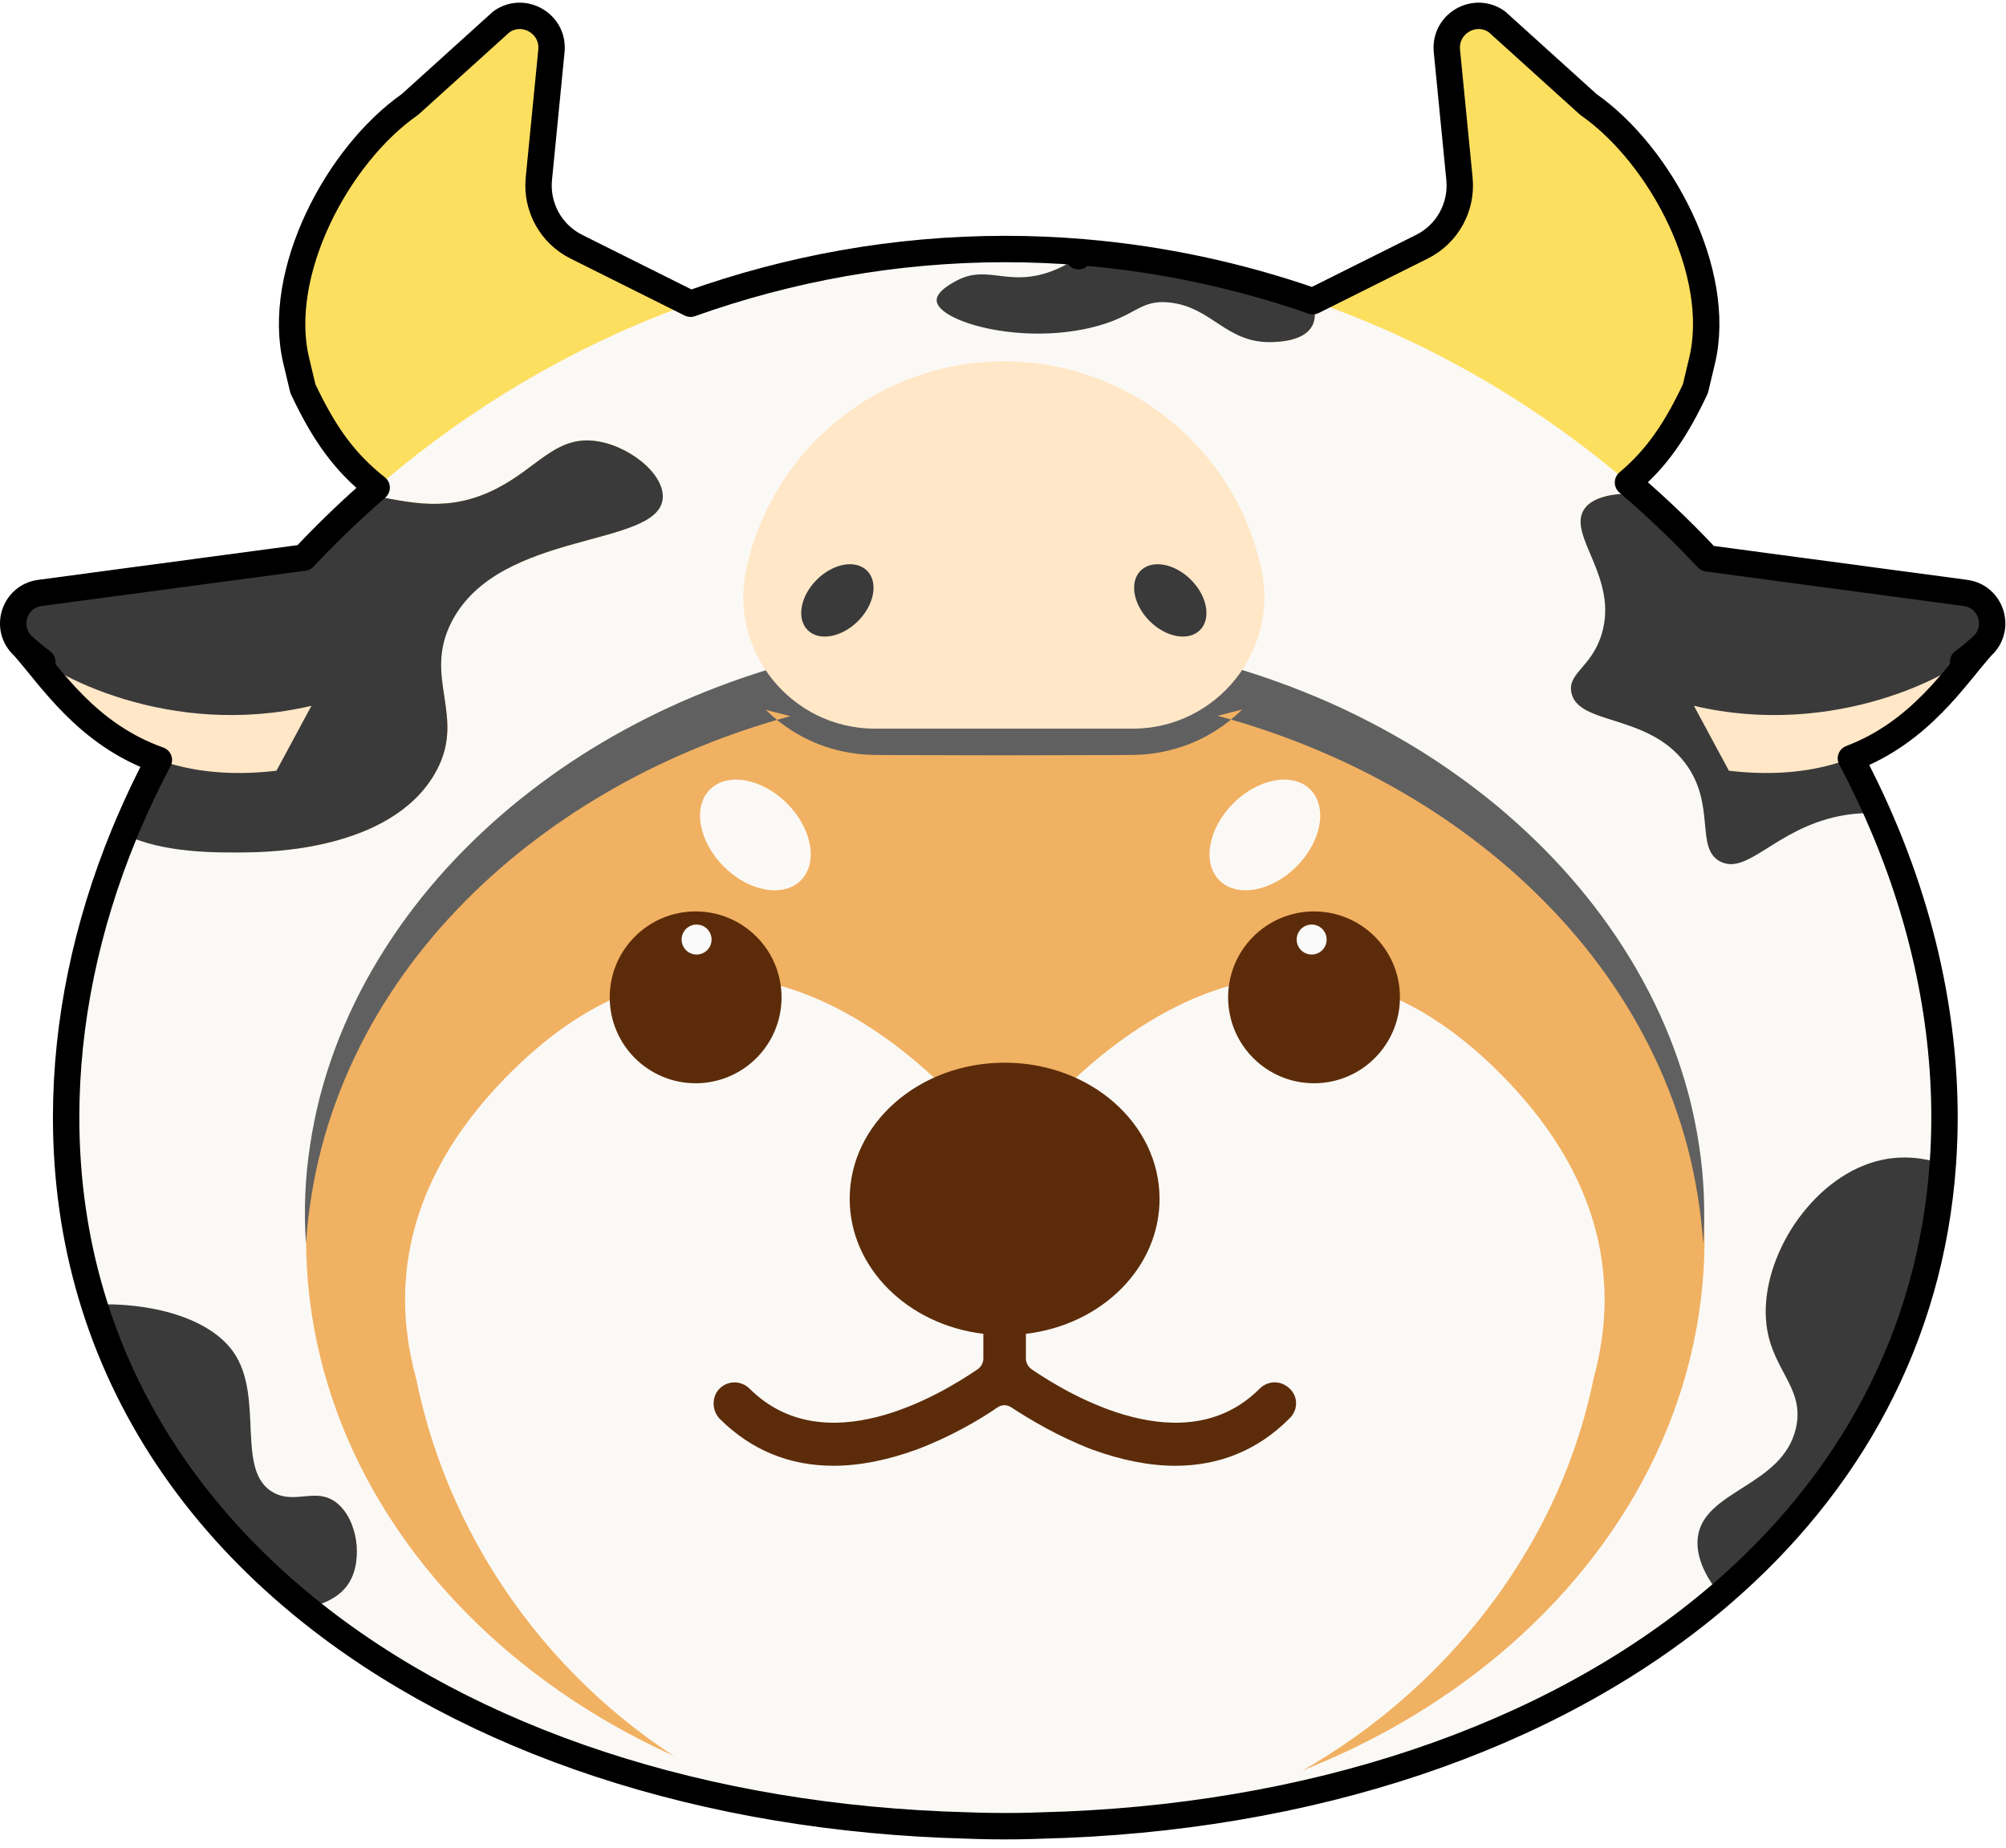
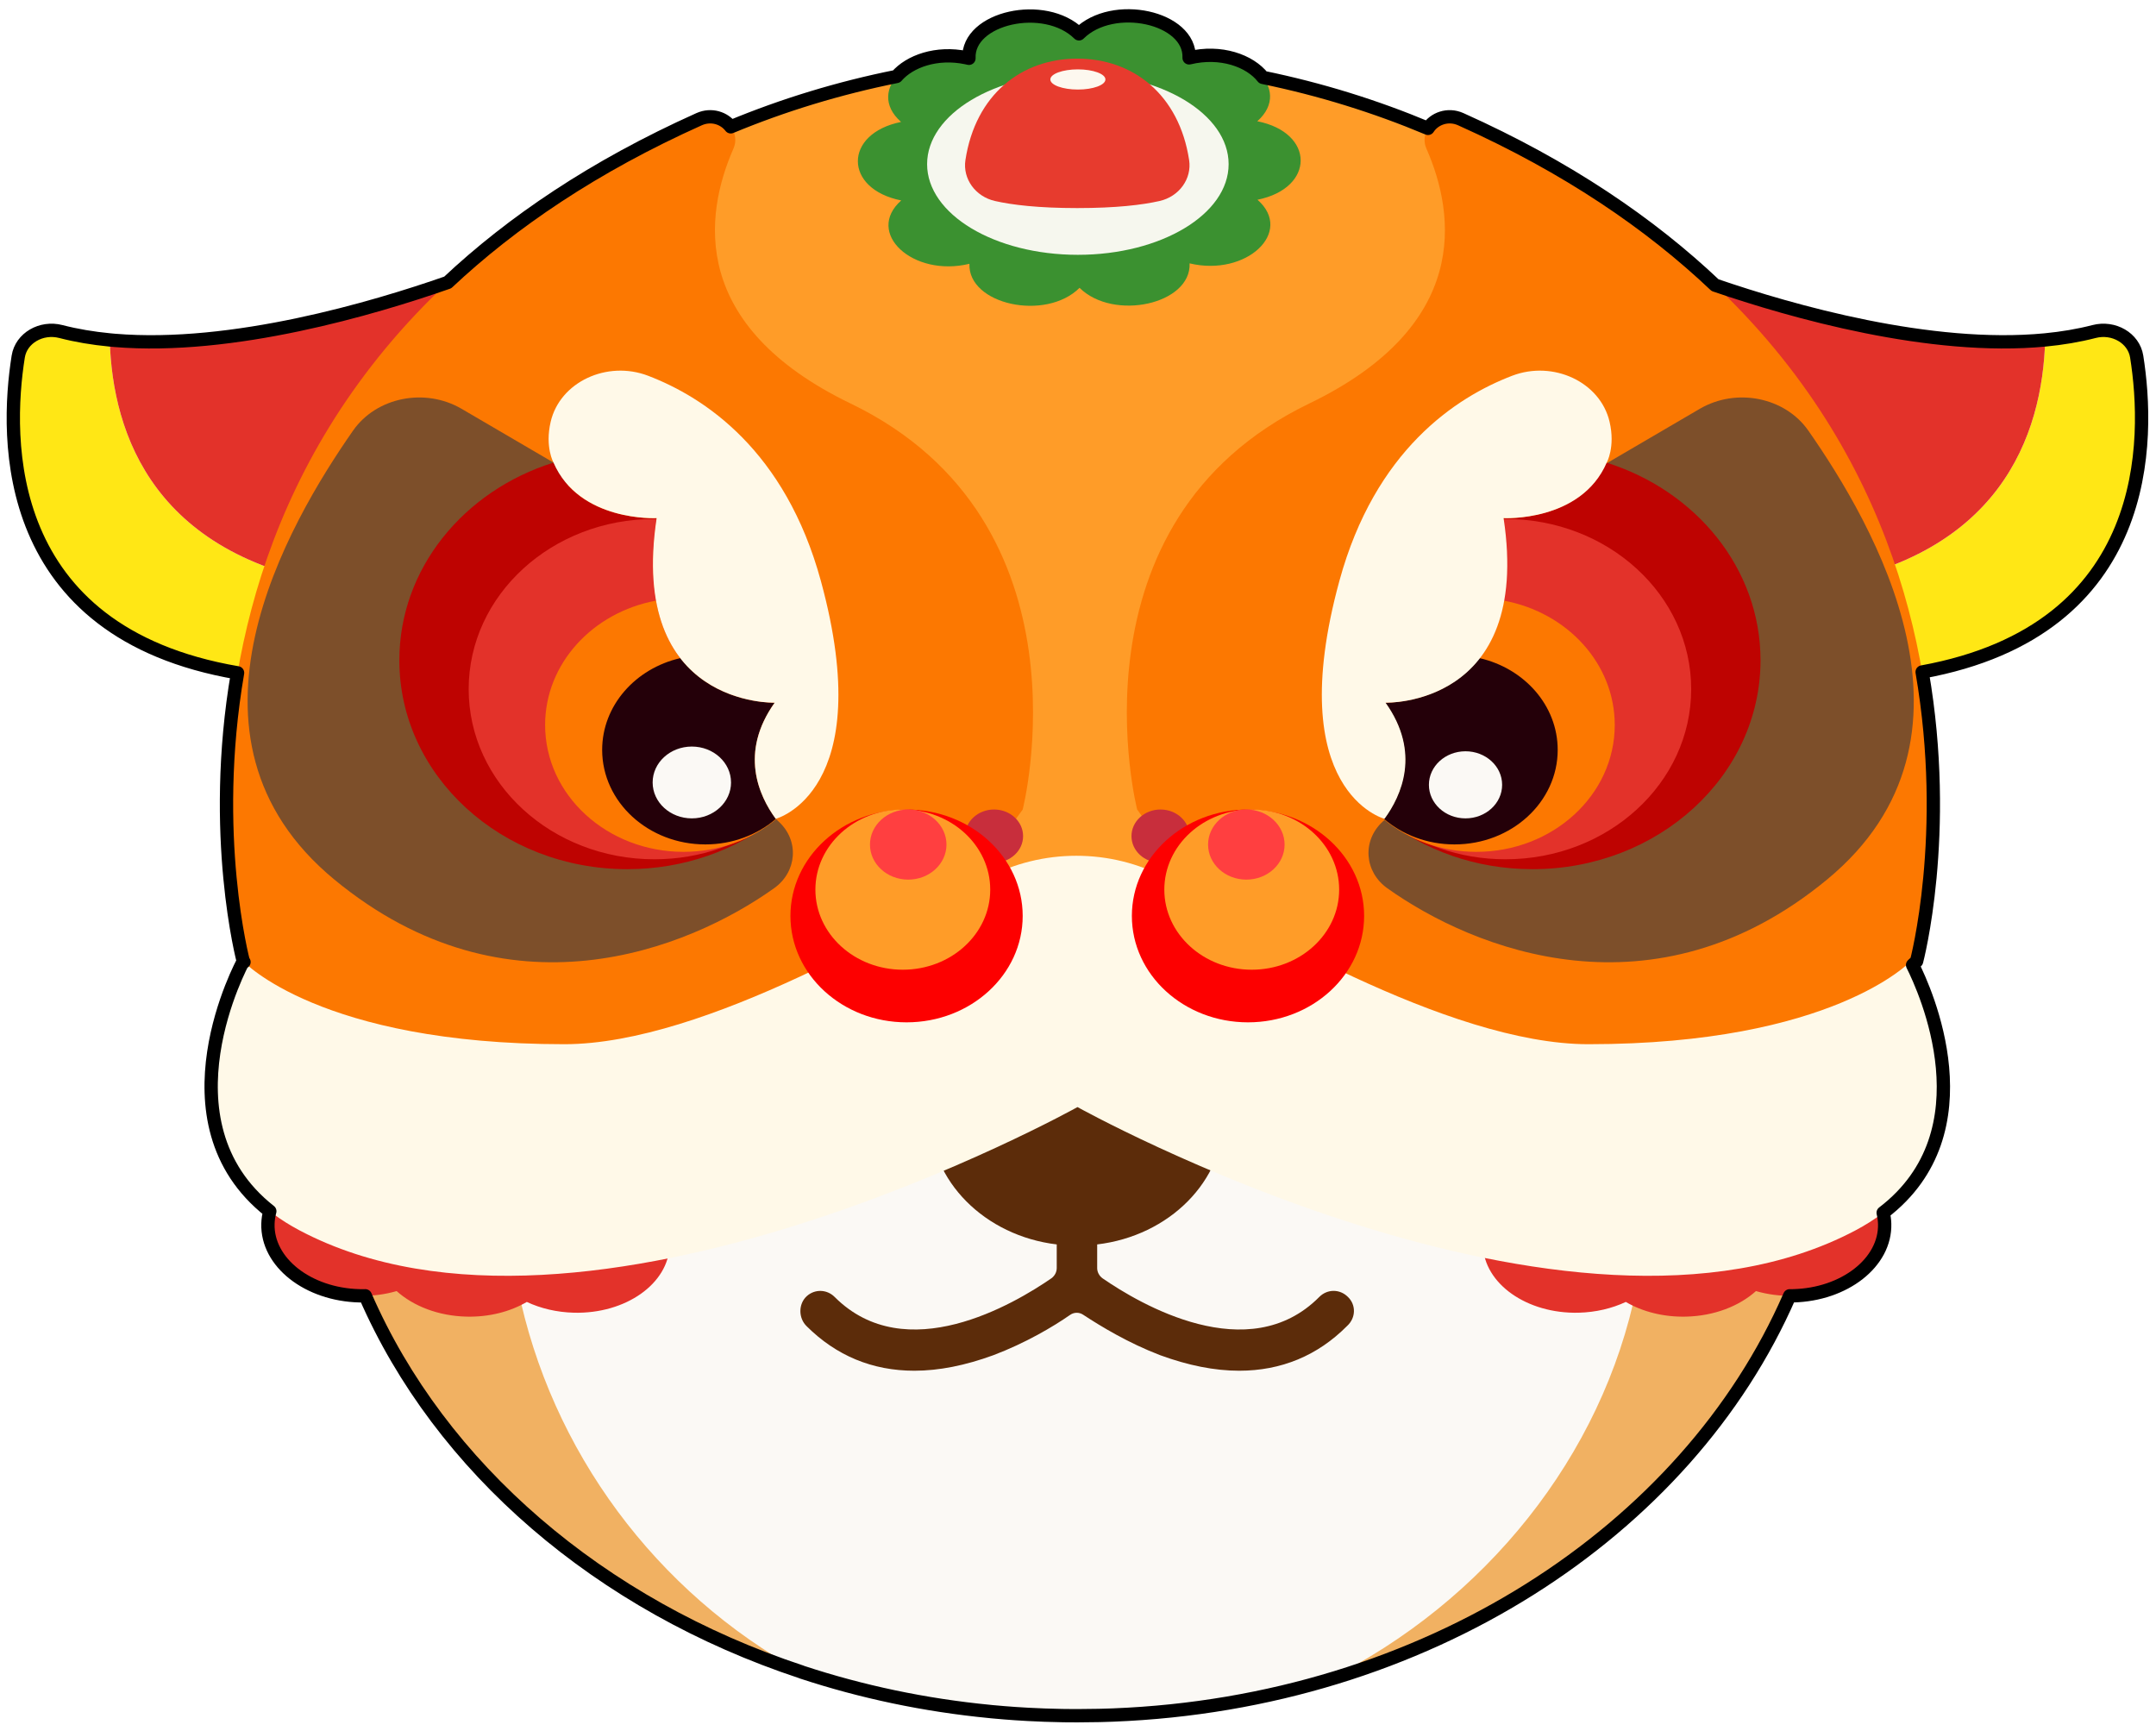
- <svg xmlns="http://www.w3.org/2000/svg" width="152" height="140" viewBox="0 0 152 140">
+ <svg xmlns="http://www.w3.org/2000/svg" width="162" height="130" viewBox="0 0 162 130">
  <g fill="none" fill-rule="evenodd">
    <g>
      <g>
-         <path fill="#F1B162" d="M135.66 86.584c0 28.048-27.096 50.786-60.52 50.786-33.426 0-60.522-22.738-60.522-50.786 0-28.048 27.096-50.785 60.521-50.785s60.521 22.737 60.521 50.785" transform="translate(-17 -215) translate(18 216)" />
-         <path fill="#FDDF5F" d="M95.026 23.546l11.72-5.853c1.922-.96 3.052-3.005 2.842-5.142l-.953-9.697c-.2-2.05 2.094-3.392 3.782-2.21l6.928 6.262c5.56 3.892 10.2 12.802 8.63 19.405l-.509 2.14c-2.146 4.551-4.204 6.932-8.472 9.435l-12.504 7.331-11.464-21.671zM54.392 23.546l-11.72-5.853c-1.922-.96-3.052-3.005-2.842-5.142l.953-9.697C40.984.804 38.689-.538 37 .644l-6.928 6.262c-5.56 3.892-10.199 12.802-8.63 19.405l.509 2.14c2.145 4.551 4.204 6.932 8.472 9.435l12.504 7.331 11.464-21.671z" transform="translate(-17 -215) translate(18 216)" />
-         <path fill="#FBF9F5" d="M120.556 96.34c.133 2.487-.191 4.88-.812 7.135-2.72 13.37-12.12 24.9-24.668 31.07-6.243 1.828-12.95 2.825-19.937 2.825-7.742 0-15.142-1.224-21.946-3.448-11.61-6.302-20.028-17.512-22.659-30.448-.62-2.254-.944-4.646-.811-7.13l.1-1.184c.52-4.644 2.68-9.58 7.492-14.513 19.77-20.27 37.831 6.035 37.831 6.035s18.094-26.305 37.832-6.035c4.805 4.934 6.96 9.869 7.477 14.513l.1 1.18z" transform="translate(-17 -215) translate(18 216)" />
-         <path fill="#5C2C0A" d="M58.22 74.568c0 3.596-2.914 6.51-6.51 6.51-3.595 0-6.51-2.914-6.51-6.51 0-3.595 2.915-6.51 6.51-6.51 3.596 0 6.51 2.915 6.51 6.51M105.078 74.568c0 3.596-2.915 6.51-6.51 6.51-3.595 0-6.51-2.914-6.51-6.51 0-3.595 2.915-6.51 6.51-6.51 3.595 0 6.51 2.915 6.51 6.51" transform="translate(-17 -215) translate(18 216)" />
-         <path fill="#FAFAFA" d="M51.782 69.054c.627 0 1.135.509 1.135 1.136 0 .627-.508 1.135-1.135 1.135s-1.135-.508-1.135-1.135.508-1.136 1.135-1.136M98.388 69.054c.627 0 1.135.509 1.135 1.136 0 .627-.508 1.135-1.135 1.135s-1.135-.508-1.135-1.135.508-1.136 1.135-1.136" transform="translate(-17 -215) translate(18 216)" />
-         <path fill="#FBF9F5" d="M52.794 58.822c1.322-1.323 3.936-.853 5.838 1.049 1.902 1.902 2.371 4.515 1.049 5.838-1.323 1.322-3.936.853-5.838-1.05-1.902-1.901-2.372-4.515-1.05-5.837M92.448 59.87c1.901-1.902 4.515-2.371 5.838-1.05 1.322 1.323.853 3.937-1.05 5.84-1.901 1.901-4.515 2.37-5.837 1.048-1.323-1.322-.853-3.936 1.049-5.838" transform="translate(-17 -215) translate(18 216)" />
-         <path fill="#5C2C0A" d="M96.732 104.224c-.645-.645-1.645-.645-2.29 0-5.644 5.644-14.32.548-17.287-1.484-.258-.193-.42-.483-.42-.806v-1.871c5.742-.677 10.128-4.999 10.128-10.224 0-5.708-5.257-10.32-11.74-10.32-6.483 0-11.74 4.612-11.74 10.32 0 5.225 4.419 9.547 10.128 10.224v1.87c0 .324-.162.614-.42.807-2.967 2.032-11.61 7.128-17.287 1.484-.613-.613-1.58-.645-2.225-.064-.678.612-.678 1.741 0 2.386 2.354 2.322 5.224 3.515 8.579 3.515 1.967 0 4.064-.419 6.289-1.225 2.58-.968 4.773-2.258 6.128-3.193.322-.226.742-.226 1.064 0 1.387.903 3.58 2.225 6.128 3.193 2.225.806 4.322 1.225 6.29 1.225 3.353 0 6.256-1.193 8.61-3.547.71-.645.71-1.677.065-2.29" transform="translate(-17 -215) translate(18 216)" />
-         <path fill="#FBF9F5" d="M127.649 115.48c.447-3.588 6.445-3.85 7.438-8.298.728-3.26-2.187-4.502-2.289-8.583-.12-4.864 3.833-10.694 8.87-11.73 1.528-.314 3.068-.168 4.547.32.082-1.158.125-2.332.125-3.523 0-7.834-1.797-15.656-5.063-23.032-.891-.056-1.858-.009-2.906.203-4.822.972-6.944 4.492-9.003 3.448-1.962-.995-.3-4.323-2.682-7.471-2.853-3.772-8.148-2.846-8.62-5.364-.278-1.48 1.535-1.882 2.298-4.406 1.284-4.246-2.549-7.41-1.372-9.387.598-1.004 2.28-1.348 4.339-1.254-7.112-6.29-15.557-11.357-24.883-14.593.22.677.276 1.357-.036 1.91-.63 1.117-2.463 1.18-3 1.2-3.508.122-4.548-2.655-7.799-3-2.326-.247-2.496 1.1-6 1.92-5.483 1.283-11.514-.51-11.639-2.04-.058-.719 1.186-1.366 1.56-1.56 2.042-1.062 3.474.148 6-.36 1.382-.278 2.779-1.008 3.527-1.765-1.94-.162-3.904-.247-5.885-.247-18.613 0-35.556 7.357-48.238 18.608 3.116.602 6.062 1.415 9.723-.474 3.028-1.562 4.39-3.859 7.23-3.614 2.581.222 5.487 2.468 5.326 4.375-.32 3.776-12.346 2.332-15.98 9.322-2.276 4.378 1.245 7.248-1.332 11.604-3.408 5.764-12.61 5.877-14.267 5.897-2.164.027-6.3.076-9.235-1.381-2.84 6.911-4.392 14.182-4.392 21.461 0 5.022.74 9.758 2.13 14.18 4.22-.183 8.71.977 10.546 3.597 2.39 3.413.096 9.049 3.043 10.653 1.66.904 3.216-.43 4.756.761 1.603 1.24 2.051 4.335.951 6.088-.636 1.013-1.81 1.605-3.249 1.895 13.03 10.578 31.941 16.512 52.988 16.512-29.262 0-52.984-19.914-52.984-44.479 0-24.565 23.722-44.48 52.984-44.48 29.261 0 52.983 19.915 52.983 44.48 0 24.565-23.722 44.48-52.983 44.48 21.702 0 41.134-6.31 54.187-17.515-1.183-1.38-1.888-2.964-1.714-4.359" transform="translate(-17 -215) translate(18 216)" />
-         <path fill="#3A3A3A" d="M17.638 63.586c1.657-.02 10.859-.133 14.267-5.897 2.577-4.356-.944-7.226 1.332-11.604 3.634-6.99 15.66-5.546 15.98-9.322.161-1.907-2.745-4.153-5.327-4.375-2.838-.245-4.2 2.052-7.229 3.614-3.661 1.889-6.607 1.076-9.723.474-8.188 7.264-14.6 16.15-18.535 25.729 2.936 1.457 7.071 1.408 9.235 1.381M25.437 118.945c1.1-1.753.652-4.848-.95-6.088-1.541-1.192-3.097.143-4.757-.76-2.947-1.605-.653-7.24-3.044-10.654-1.835-2.62-6.325-3.78-10.546-3.597 2.852 9.074 8.45 16.824 16.048 22.994 1.44-.29 2.614-.882 3.25-1.895M77.534 19.88c-2.526.508-3.958-.702-6 .36-.374.194-1.618.841-1.56 1.56.125 1.53 6.156 3.323 11.64 2.04 3.503-.82 3.673-2.167 6-1.92 3.25.345 4.29 3.122 7.799 3 .537-.02 2.369-.083 3-1.2.31-.553.256-1.233.035-1.91-5.519-1.915-11.346-3.188-17.387-3.695-.748.757-2.145 1.487-3.527 1.765M118.992 37.657c-1.177 1.976 2.656 5.14 1.372 9.387-.763 2.524-2.576 2.926-2.299 4.406.473 2.519 5.768 1.592 8.62 5.364 2.382 3.148.72 6.476 2.683 7.47 2.059 1.045 4.18-2.475 9.003-3.448 1.048-.21 2.015-.258 2.906-.202-3.988-9.01-10.169-17.352-17.946-24.231-2.058-.094-3.741.25-4.34 1.254M146.215 87.189c-1.48-.488-3.019-.634-4.547-.32-5.037 1.036-8.99 6.866-8.87 11.73.102 4.08 3.017 5.322 2.29 8.583-.994 4.449-6.993 4.71-7.44 8.297-.173 1.395.532 2.979 1.715 4.359 9.734-8.356 15.919-19.434 16.852-32.65" transform="translate(-17 -215) translate(18 216)" />
-         <path fill="#606060" d="M128.055 93.212c-.168-2.477-.57-4.918-1.186-7.29-.31-1.184-.679-2.35-1.103-3.493-.417-1.145-.89-2.268-1.413-3.362-2.081-4.39-4.956-8.347-8.339-11.767-1.692-1.71-3.507-3.296-5.43-4.736-1.914-1.451-3.934-2.759-6.027-3.932-2.09-1.179-4.262-2.21-6.485-3.11-2.22-.903-4.499-1.665-6.814-2.285l1.872-.478c-1.235 1.213-2.734 2.174-4.38 2.753-.822.291-1.677.492-2.54.598-.433.054-.867.08-1.3.089l-1.107.01-8.723.021-8.723-.02-1.1-.008c-.434-.008-.868-.032-1.3-.085-.864-.103-1.72-.3-2.543-.59-1.65-.572-3.15-1.53-4.39-2.738l1.872.473c-2.31.625-4.584 1.387-6.8 2.293-2.217.902-4.384 1.933-6.47 3.113-2.087 1.176-4.104 2.482-6.013 3.933-1.917 1.44-3.73 3.024-5.416 4.734-3.376 3.417-6.241 7.37-8.318 11.753-.523 1.093-.994 2.214-1.41 3.357-.423 1.141-.792 2.306-1.101 3.489-.615 2.368-1.016 4.805-1.186 7.278-.169-2.473-.066-4.98.316-7.457.188-1.238.439-2.47.75-3.69.32-1.217.701-2.421 1.139-3.606 1.76-4.74 4.475-9.135 7.824-12.964 1.675-1.916 3.51-3.693 5.463-5.331 1.96-1.628 4.035-3.122 6.208-4.457 2.176-1.329 4.44-2.518 6.775-3.546 2.338-1.023 4.74-1.9 7.188-2.622l1.043-.307.829.78c.856.805 1.874 1.434 2.98 1.796.552.183 1.123.307 1.703.367.29.031.583.042.876.044l1.08-.005 8.724-.02 8.723.021 1.075.006c.293-.002.585-.014.875-.047.58-.062 1.151-.187 1.703-.372 1.105-.368 2.121-.999 2.975-1.807l.827-.785 1.044.307c2.452.722 4.86 1.594 7.202 2.616 2.34 1.028 4.608 2.214 6.79 3.543 2.176 1.335 4.257 2.827 6.221 4.455 1.956 1.64 3.798 3.415 5.476 5.334 3.358 3.83 6.081 8.229 7.848 12.974.439 1.186.821 2.392 1.142 3.61.313 1.222.566 2.455.755 3.696.384 2.48.487 4.99.32 7.467" transform="translate(-17 -215) translate(18 216)" />
-         <path fill="#3A3A3A" d="M29.167 40.295L2.022 43.927C.054 44.19-.7 46.63.77 47.965c3.564 3.232 10.517 7.181 21.832 4.511l6.565-12.181z" transform="translate(-17 -215) translate(18 216)" />
-         <path fill="#FFE7C7" d="M.77 47.965c2.982 3.326 7.235 10.834 19.178 9.433l2.652-4.921C11.982 54.982 2.74 50.16.77 47.965" transform="translate(-17 -215) translate(18 216)" />
-         <path fill="#3A3A3A" d="M120.785 40.295l27.145 3.632c1.968.263 2.722 2.704 1.252 4.038-3.565 3.232-10.517 7.181-21.832 4.511l-6.565-12.181z" transform="translate(-17 -215) translate(18 216)" />
-         <path fill="#FFE7C7" d="M149.182 47.965c-2.982 3.326-7.235 10.834-19.178 9.433l-2.652-4.921c10.618 2.505 19.86-2.316 21.83-4.512M84.811 54.212H65.314c-6.372 0-11.116-5.887-9.76-12.114 1.996-9.176 10.118-15.72 19.509-15.72 9.39 0 17.513 6.544 19.51 15.72 1.354 6.227-3.39 12.114-9.762 12.114" transform="translate(-17 -215) translate(18 216)" />
-         <path fill="#3A3A3A" d="M89.926 46.743c-.864.864-2.572.557-3.815-.686-1.243-1.243-1.55-2.95-.686-3.815.864-.864 2.572-.557 3.815.686 1.243 1.242 1.55 2.95.686 3.815M64.015 46.057c-1.243 1.243-2.951 1.55-3.815.686-.864-.864-.557-2.572.685-3.815 1.243-1.243 2.95-1.55 3.815-.685.864.864.557 2.572-.685 3.814" transform="translate(-17 -215) translate(18 216)" />
-         <path stroke="#000" stroke-linejoin="round" stroke-width="2" d="M112.417.643l6.928 6.263c5.56 3.892 10.2 12.802 8.63 19.405l-.509 2.14c-1.489 3.159-2.936 5.272-5.11 7.106.328.279.653.561.975.846l-.002-.001c1.769 1.564 3.454 3.203 5.05 4.908l19.551 2.617c1.968.263 2.722 2.704 1.252 4.038-.429.388-.906.787-1.433 1.183.64-.433 1.125-.84 1.433-1.183-2.037 2.272-4.666 6.493-9.933 8.496.728 1.373 1.405 2.765 2.028 4.173 3.266 7.376 5.063 15.198 5.063 23.032 0 1.191-.043 2.365-.125 3.523-.933 13.215-7.118 24.293-16.852 32.649h0l-.463.393c-12.497 10.497-30.665 16.593-51.02 17.088l-.457.015-.35.01c-.207.006-.413.01-.62.014l-.37.006h-.034l-.91.006h0c-.307 0-.614-.002-.92-.006l.92.006c-.44 0-.878-.004-1.315-.012-.206-.004-.411-.008-.616-.014l-.295-.008c-.187-.006-.375-.012-.562-.02h-.032c-19.897-.513-37.694-6.379-50.13-16.476h0l-.504-.414c-7.343-6.101-12.756-13.708-15.545-22.58h0l-.214-.701c-1.251-4.22-1.915-8.721-1.915-13.479 0-7.28 1.552-14.55 4.392-21.461h0l.285-.683c.71-1.67 1.493-3.317 2.35-4.938-5.491-1.947-8.189-6.3-10.268-8.62.308.345.795.753 1.437 1.187-.53-.397-1.008-.797-1.437-1.186C-.7 46.63.054 44.19 2.022 43.927h0l20.007-2.678c1.554-1.656 3.193-3.25 4.91-4.773h0l.483-.426.118-.103c-2.445-1.926-3.992-4.11-5.588-7.496h0l-.51-2.14c-1.568-6.603 3.071-15.513 8.631-19.405h0L37.001.643c1.688-1.18 3.983.161 3.782 2.21h0l-.953 9.698c-.21 2.137.92 4.183 2.842 5.142h0l8.652 4.32c7.456-2.659 15.485-4.145 23.852-4.145 1.981 0 3.944.085 5.885.247-.1.101-.211.202-.332.3l.174-.149h0l.158-.15c6.041.506 11.868 1.779 17.387 3.694h0l.031.01h0l8.267-4.127c1.922-.96 3.052-3.005 2.842-5.142l-.953-9.697c-.2-2.05 2.094-3.392 3.782-2.21z" transform="translate(-17 -215) translate(18 216)" />
+         <path fill="#F1B162" d="M136.97 79.702c0 26.622-25.523 48.203-57.008 48.203-31.485 0-57.008-21.58-57.008-48.203 0-26.621 25.523-48.202 57.008-48.202 31.485 0 57.008 21.58 57.008 48.202" transform="translate(-202 -163) translate(203 164)" />
+         <path fill="#FBF9F5" d="M122.736 88.962c.126 2.36-.18 4.632-.765 6.772-2.563 12.69-11.422 23.634-23.246 29.49-5.883 1.735-12.204 2.681-18.788 2.681-7.296 0-14.27-1.162-20.682-3.272-10.94-5.982-18.873-16.621-21.353-28.9-.584-2.139-.89-4.409-.764-6.768l.095-1.123c.49-4.408 2.524-9.092 7.059-13.775 18.631-19.24 35.651 5.728 35.651 5.728s17.051-24.967 35.652-5.728c4.528 4.683 6.558 9.367 7.046 13.775l.095 1.12z" transform="translate(-202 -163) translate(203 164)" />
+         <path fill="#5C2C0A" d="M63.993 68.298c0 3.412-2.746 6.178-6.135 6.178-3.388 0-6.134-2.766-6.134-6.178 0-3.413 2.746-6.18 6.134-6.18 3.389 0 6.135 2.767 6.135 6.18M108.15 68.298c0 3.412-2.746 6.178-6.135 6.178-3.388 0-6.135-2.766-6.135-6.178 0-3.413 2.747-6.18 6.135-6.18 3.389 0 6.135 2.767 6.135 6.18" transform="translate(-202 -163) translate(203 164)" />
+         <path fill="#FAFAFA" d="M57.926 63.064c.59 0 1.07.483 1.07 1.078 0 .595-.48 1.077-1.07 1.077-.591 0-1.07-.482-1.07-1.077s.479-1.078 1.07-1.078M101.846 63.064c.59 0 1.07.483 1.07 1.078 0 .595-.48 1.077-1.07 1.077-.591 0-1.07-.482-1.07-1.077s.479-1.078 1.07-1.078" transform="translate(-202 -163) translate(203 164)" />
+         <path fill="#FBF9F5" d="M58.88 53.352c1.245-1.255 3.709-.81 5.5.996 1.793 1.805 2.236 4.286.99 5.54-1.247 1.256-3.71.81-5.502-.995-1.792-1.805-2.235-4.286-.989-5.541M96.248 54.347c1.792-1.805 4.255-2.251 5.501-.996 1.247 1.255.804 3.736-.988 5.542-1.792 1.805-4.256 2.25-5.502.995-1.246-1.255-.804-3.736.989-5.541" transform="translate(-202 -163) translate(203 164)" />
+         <path fill="#5C2C0A" d="M100.285 96.445c-.608-.612-1.55-.612-2.158 0-5.319 5.357-13.495.52-16.29-1.408-.244-.184-.396-.46-.396-.765v-1.776c5.41-.643 9.544-4.745 9.544-9.704 0-5.418-4.954-9.796-11.063-9.796-6.11 0-11.064 4.378-11.064 9.796 0 4.96 4.164 9.061 9.544 9.704v1.776c0 .306-.152.581-.395.765-2.796 1.928-10.942 6.765-16.291 1.408-.578-.582-1.49-.612-2.097-.061-.638.581-.638 1.653 0 2.265 2.219 2.204 4.923 3.337 8.084 3.337 1.854 0 3.83-.398 5.927-1.163 2.432-.919 4.498-2.143 5.775-3.031.304-.214.699-.214 1.003 0 1.307.857 3.373 2.112 5.775 3.03 2.097.766 4.072 1.164 5.926 1.164 3.161 0 5.897-1.133 8.115-3.368.669-.612.669-1.591.061-2.173" transform="translate(-202 -163) translate(203 164)" />
+         <path fill="#FFE715" d="M7.246 24.54c-1.27-.123-2.501-.328-3.672-.63C2.1 23.526.591 24.4.37 25.79-.698 32.517-.993 49.21 22.136 50.08l3.184-6.97C10.588 41.122 7.448 31.647 7.246 24.54" transform="translate(-202 -163) translate(203 164)" />
+         <path fill="#E3322A" d="M7.246 24.54c.202 7.107 3.342 16.582 18.074 18.57l11.107-24.314S19.88 25.759 7.246 24.539" transform="translate(-202 -163) translate(203 164)" />
+         <path fill="#FFE715" d="M152.673 24.54c1.27-.123 2.501-.328 3.672-.63 1.476-.383 2.984.49 3.204 1.88 1.068 6.727 1.363 23.42-21.766 24.29l-3.184-6.97c14.733-1.988 17.872-11.463 18.074-18.57" transform="translate(-202 -163) translate(203 164)" />
+         <path fill="#E3322A" d="M152.673 24.54c-.202 7.107-3.341 16.582-18.074 18.57l-11.106-24.314s16.546 6.963 29.18 5.743M42.429 87.137c-1.71-.04-3.291.377-4.532 1.105-1.034-.485-2.246-.78-3.55-.81-.982-.023-1.922.105-2.779.356-1.26-1.13-3.134-1.87-5.249-1.92-3.887-.093-7.104 2.18-7.186 5.077-.082 2.897 3.003 5.32 6.89 5.412.983.023 1.923-.106 2.78-.356 1.259 1.13 3.135 1.87 5.249 1.92 1.71.041 3.291-.377 4.532-1.104 1.034.484 2.246.778 3.549.81 3.887.091 7.105-2.182 7.186-5.079.082-2.896-3.003-5.32-6.89-5.411M117.316 87.137c1.71-.04 3.291.377 4.532 1.105 1.034-.485 2.246-.78 3.55-.81.982-.023 1.922.105 2.779.356 1.26-1.13 3.135-1.87 5.249-1.92 3.887-.093 7.104 2.18 7.186 5.077.082 2.897-3.003 5.32-6.89 5.412-.983.023-1.923-.106-2.78-.356-1.259 1.13-3.135 1.87-5.249 1.92-1.71.041-3.291-.377-4.532-1.104-1.034.484-2.246.778-3.549.81-3.887.091-7.105-2.182-7.186-5.079-.082-2.896 3.003-5.32 6.89-5.411" transform="translate(-202 -163) translate(203 164)" />
+         <path fill="#FF9C28" d="M140.816 78.666c1.77-5.342 2.462-11.379 2.462-17.25 0-32.04-28.347-58.012-63.316-58.012-34.968 0-63.316 25.973-63.316 58.011 0 6.007.614 11.802 2.464 17.251h121.706z" transform="translate(-202 -163) translate(203 164)" />
+         <path fill="#FC7801" d="M108.764 7.957c-1.563-.7-3.227.738-2.58 2.217 2.195 5.008 3.304 13.297-8.81 19.144-18.46 8.91-12.928 30.504-12.928 30.504L95.15 74.678l33.936 9.518 13.926-12.973s11.378-42.804-34.247-63.266M51.526 7.957c1.562-.7 3.227.738 2.58 2.217-2.195 5.008-3.304 13.297 8.81 19.144 18.46 8.91 12.928 30.504 12.928 30.504L65.14 74.678l-33.936 9.518-13.926-12.973S5.901 28.42 51.526 7.957" transform="translate(-202 -163) translate(203 164)" />
+         <path fill="#FFF9E8" d="M142.565 71.223s-5.842 6.23-24.215 6.23c-10.621 0-25.86-9.318-31.708-12.47-4.172-2.25-9.356-2.25-13.528 0-5.847 3.152-21.086 12.47-31.708 12.47-18.372 0-24.127-6.23-24.127-6.23s-7.628 13.953 4.237 20.223c21.467 11.345 58.446-9.269 58.446-9.269s36.979 20.614 58.446 9.27c11.865-6.271 4.157-20.224 4.157-20.224" transform="translate(-202 -163) translate(203 164)" />
+         <path fill="#C82E3C" d="M75.874 61.82c0 1.103-.976 1.998-2.181 1.998s-2.182-.895-2.182-1.998c0-1.104.977-2 2.182-2s2.181.896 2.181 2M88.38 61.82c0 1.103-.976 1.998-2.181 1.998s-2.181-.895-2.181-1.998c0-1.104.976-2 2.181-2s2.181.896 2.181 2" transform="translate(-202 -163) translate(203 164)" />
+         <path fill="#FD0000" d="M75.844 67.815c0 4.416-3.907 7.995-8.725 7.995-4.82 0-8.726-3.58-8.726-7.995s3.907-7.994 8.726-7.994c4.818 0 8.725 3.58 8.725 7.994" transform="translate(-202 -163) translate(203 164)" />
+         <path fill="#FF9C28" d="M73.405 65.84c0 3.323-2.94 6.017-6.568 6.017-3.628 0-6.569-2.694-6.569-6.018s2.941-6.018 6.569-6.018c3.627 0 6.568 2.694 6.568 6.018" transform="translate(-202 -163) translate(203 164)" />
+         <path fill="#FD0000" d="M101.499 67.815c0 4.416-3.907 7.995-8.726 7.995-4.819 0-8.725-3.58-8.725-7.995s3.906-7.994 8.725-7.994c4.82 0 8.726 3.58 8.726 7.994" transform="translate(-202 -163) translate(203 164)" />
+         <path fill="#FF9C28" d="M99.623 65.84c0 3.323-2.94 6.017-6.568 6.017-3.628 0-6.569-2.694-6.569-6.018s2.941-6.018 6.569-6.018 6.568 2.694 6.568 6.018" transform="translate(-202 -163) translate(203 164)" />
+         <path fill="#FF3F40" d="M70.117 62.455c0 1.454-1.287 2.633-2.874 2.633-1.588 0-2.874-1.179-2.874-2.633 0-1.455 1.286-2.634 2.874-2.634 1.587 0 2.874 1.179 2.874 2.634M95.523 62.455c0 1.454-1.287 2.633-2.874 2.633-1.588 0-2.875-1.179-2.875-2.633 0-1.455 1.287-2.634 2.875-2.634 1.587 0 2.874 1.179 2.874 2.634" transform="translate(-202 -163) translate(203 164)" />
+         <path fill="#3B9130" d="M80.117 20.626c-2.549 2.534-8.393 1.258-8.276-1.806-4.256 1.035-7.874-2.327-5.123-4.761-4.338-.858-4.348-5.023-.013-5.898-2.763-2.424.84-5.8 5.1-4.78-.131-3.065 5.707-4.363 8.268-1.84 2.55-2.533 8.394-1.257 8.276 1.807 4.257-1.036 7.875 2.327 5.123 4.761 4.339.858 4.348 5.023.014 5.898 2.763 2.423-.84 5.8-5.101 4.78.132 3.064-5.707 4.363-8.268 1.839" transform="translate(-202 -163) translate(203 164)" />
+         <path fill="#F6F7EE" d="M91.318 11.333c0 3.762-5.072 6.812-11.328 6.812-6.256 0-11.328-3.05-11.328-6.812 0-3.763 5.072-6.813 11.328-6.813 6.256 0 11.328 3.05 11.328 6.813" transform="translate(-202 -163) translate(203 164)" />
+         <path fill="#E73B2E" d="M88.35 11.026c.214 1.405-.747 2.744-2.226 3.077-1.287.29-3.24.53-6.178.53-2.94 0-4.893-.24-6.18-.53-1.478-.332-2.44-1.672-2.225-3.076.755-4.94 4.23-7.623 8.405-7.623 4.173 0 7.649 2.684 8.404 7.622" transform="translate(-202 -163) translate(203 164)" />
+         <path fill="#7D4F2A" d="M40.591 33.755l-6.904-4.038c-2.75-1.61-6.408-.878-8.164 1.643-4.84 6.945-14.338 23.058-1.395 33.728 13.005 10.722 26.555 5.262 33.035.647 1.727-1.23 1.9-3.56.367-4.988l-.235-.22L40.59 33.756zM119.813 33.755l6.904-4.038c2.75-1.61 6.408-.878 8.165 1.643 4.84 6.945 14.338 23.058 1.395 33.728-13.006 10.722-26.555 5.262-33.036.647-1.726-1.23-1.9-3.56-.366-4.988l.235-.22 16.703-26.772z" transform="translate(-202 -163) translate(203 164)" />
+         <path fill="#BE0301" d="M57.21 51.794s-11.016.345-8.87-13.866c0 0-5.815.303-7.749-4.173-6.738 2.113-11.585 7.962-11.585 14.852 0 8.669 7.67 15.697 17.132 15.697 4.26 0 8.153-1.428 11.15-3.785-1.275-1.74-2.747-4.978-.078-8.725" transform="translate(-202 -163) translate(203 164)" />
+         <path fill="#E3322A" d="M57.21 51.794s-10.98.343-8.88-13.799c-.054 0-.107-.004-.16-.004-7.707 0-13.954 5.724-13.954 12.785 0 7.06 6.247 12.783 13.953 12.783 3.472 0 6.644-1.164 9.086-3.086-1.267-1.75-2.69-4.965-.045-8.679" transform="translate(-202 -163) translate(203 164)" />
+         <path fill="#FC7801" d="M57.21 51.794s-7.499.234-8.917-7.667c-4.754.879-8.334 4.727-8.334 9.342 0 5.265 4.658 9.532 10.403 9.532 2.674 0 5.112-.925 6.955-2.443-1.282-1.732-2.795-4.99-.107-8.764" transform="translate(-202 -163) translate(203 164)" />
+         <path fill="#240009" d="M57.21 51.794s-4.397.136-7.094-3.347c-3.371.772-5.87 3.564-5.87 6.892 0 3.924 3.472 7.104 7.755 7.104 2.047 0 3.908-.728 5.294-1.915-1.277-1.74-2.758-4.981-.085-8.734" transform="translate(-202 -163) translate(203 164)" />
+         <path fill="#BE0301" d="M103.08 51.794s11.016.345 8.87-13.866c0 0 5.815.303 7.749-4.173 6.738 2.113 11.585 7.962 11.585 14.852 0 8.669-7.67 15.697-17.133 15.697-4.26 0-8.153-1.428-11.15-3.785 1.276-1.74 2.748-4.978.079-8.725" transform="translate(-202 -163) translate(203 164)" />
+         <path fill="#E3322A" d="M103.08 51.794s10.98.343 8.88-13.799c.054 0 .107-.004.16-.004 7.707 0 13.954 5.724 13.954 12.785 0 7.06-6.247 12.783-13.953 12.783-3.472 0-6.645-1.164-9.086-3.086 1.267-1.75 2.69-4.965.045-8.679" transform="translate(-202 -163) translate(203 164)" />
+         <path fill="#FC7801" d="M103.08 51.794s7.499.234 8.917-7.667c4.754.879 8.334 4.727 8.334 9.342 0 5.265-4.658 9.532-10.403 9.532-2.674 0-5.112-.925-6.954-2.443 1.281-1.732 2.794-4.99.106-8.764" transform="translate(-202 -163) translate(203 164)" />
+         <path fill="#240009" d="M103.08 51.794s4.397.136 7.094-3.347c3.371.772 5.87 3.564 5.87 6.892 0 3.924-3.472 7.104-7.755 7.104-2.047 0-3.908-.728-5.294-1.915 1.277-1.74 2.758-4.981.085-8.734" transform="translate(-202 -163) translate(203 164)" />
+         <path fill="#FBF9F5" d="M53.93 57.788c0 1.49-1.32 2.698-2.946 2.698-1.627 0-2.945-1.208-2.945-2.698s1.318-2.698 2.945-2.698c1.626 0 2.945 1.208 2.945 2.698M111.869 57.966c0 1.392-1.232 2.52-2.752 2.52-1.52 0-2.75-1.128-2.75-2.52 0-1.393 1.23-2.521 2.75-2.521s2.752 1.128 2.752 2.52" transform="translate(-202 -163) translate(203 164)" />
+         <path fill="#FFF9E8" d="M57.288 60.52c-1.275-1.741-2.747-4.98-.078-8.726 0 0-11.016.345-8.87-13.866 0 0-5.815.303-7.749-4.173 0 0-.657-1.162-.215-3.062.696-2.994 4.231-4.64 7.316-3.464 4.243 1.62 10.31 5.61 12.987 15.415 4.33 15.86-3.39 17.875-3.39 17.875M103.03 60.52c1.276-1.741 2.748-4.98.079-8.726 0 0 11.016.345 8.87-13.866 0 0 5.815.303 7.749-4.173 0 0 .657-1.162.215-3.062-.696-2.994-4.231-4.64-7.316-3.464-4.243 1.62-10.31 5.61-12.987 15.415-4.33 15.86 3.39 17.875 3.39 17.875" transform="translate(-202 -163) translate(203 164)" />
+         <path fill="#FDF8EF" d="M82.06 4.97c0 .42-.926.758-2.069.758-1.143 0-2.07-.339-2.07-.758s.927-.758 2.07-.758c1.143 0 2.07.34 2.07.758" transform="translate(-202 -163) translate(203 164)" />
+         <path stroke="#000" stroke-linejoin="round" d="M88.35 3.348c2.386-.58 4.571.221 5.546 1.467 4.319.887 8.47 2.18 12.404 3.83.464-.725 1.484-1.128 2.464-.688 7.997 3.586 14.243 7.86 19.106 12.468 5.764 1.976 16.193 4.946 24.803 4.114 1.27-.122 2.501-.327 3.672-.63 1.476-.382 2.984.491 3.204 1.881.973 6.127 1.304 20.522-16.121 23.698 2.115 12.21-.417 21.735-.417 21.735h0l-.301.28c.933 1.852 5.798 12.5-2.21 18.614.066.268.104.545.112.828.082 2.897-3.003 5.32-6.89 5.412h-.247c-7.724 17.74-27.433 30.577-50.824 31.496-.098.002-.195.006-.292.01-.196.007-.393.013-.59.018l-.26.006c-.514.012-1.03.018-1.547.018h-.025 0l-.317-.002-.6-.004-.277-.005c-.837-.014-1.67-.044-2.497-.089l-.114-.007c-.57-.03-1.139-.07-1.705-.116l-.155-.014c-.254-.02-.508-.042-.76-.066-.039-.006-.077-.01-.115-.013-4.932-.475-9.673-1.485-14.142-2.956l-.033-.017c-15.149-5.005-27.145-15.331-32.774-28.26l-.058.002h0l-.367-.001c-3.887-.092-6.972-2.515-6.89-5.412.009-.323.057-.638.14-.943-8.577-6.738-1.994-18.779-1.994-18.779s.018.02.054.055l-.002-.004-.052-.05s-2.523-9.492-.429-21.673C-.939 46.508-.61 31.959.37 25.791c.22-1.39 1.729-2.264 3.204-1.882 1.17.303 2.402.508 3.672.63h0l.38.035c8.838.735 19.468-2.413 25.014-4.352 4.827-4.531 11.007-8.731 18.886-12.265.926-.415 1.888-.08 2.383.572 3.951-1.639 8.12-2.915 12.456-3.784.983-1.143 3.007-1.874 5.238-1.41l.203.045c-.132-3.064 5.706-4.362 8.267-1.838 2.55-2.534 8.394-1.258 8.276 1.806z" transform="translate(-202 -163) translate(203 164)" />
      </g>
    </g>
  </g>
</svg>
